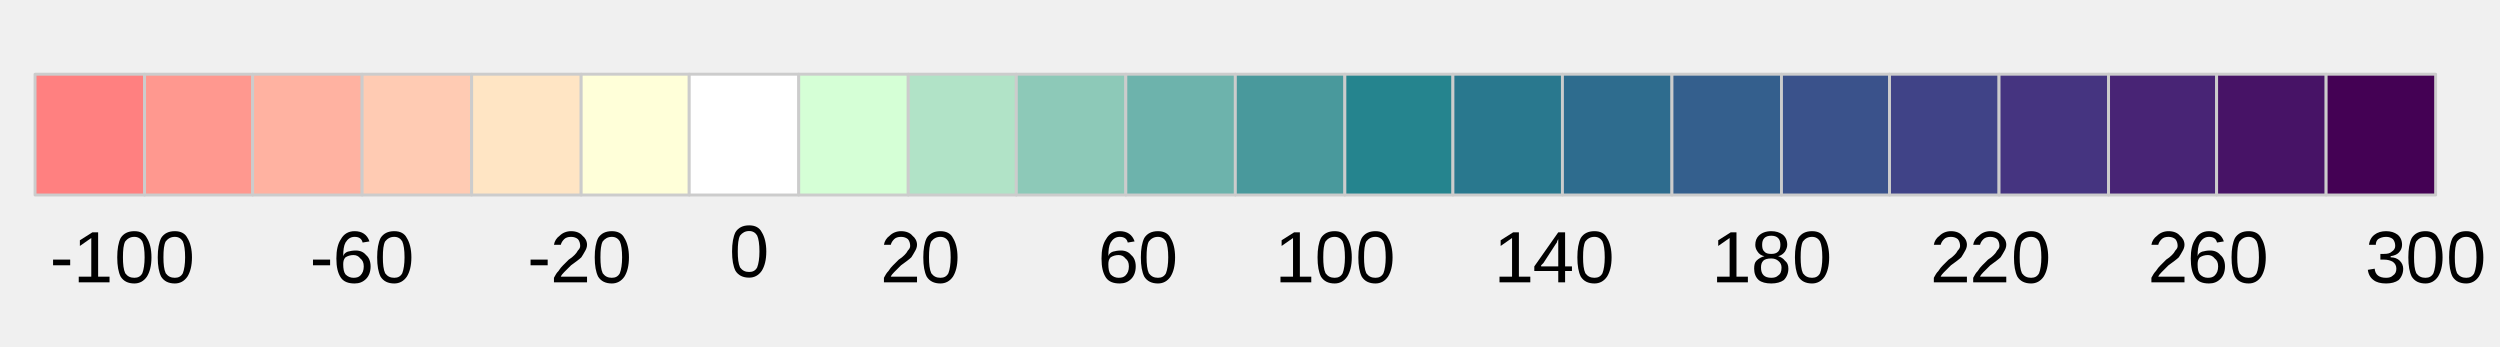
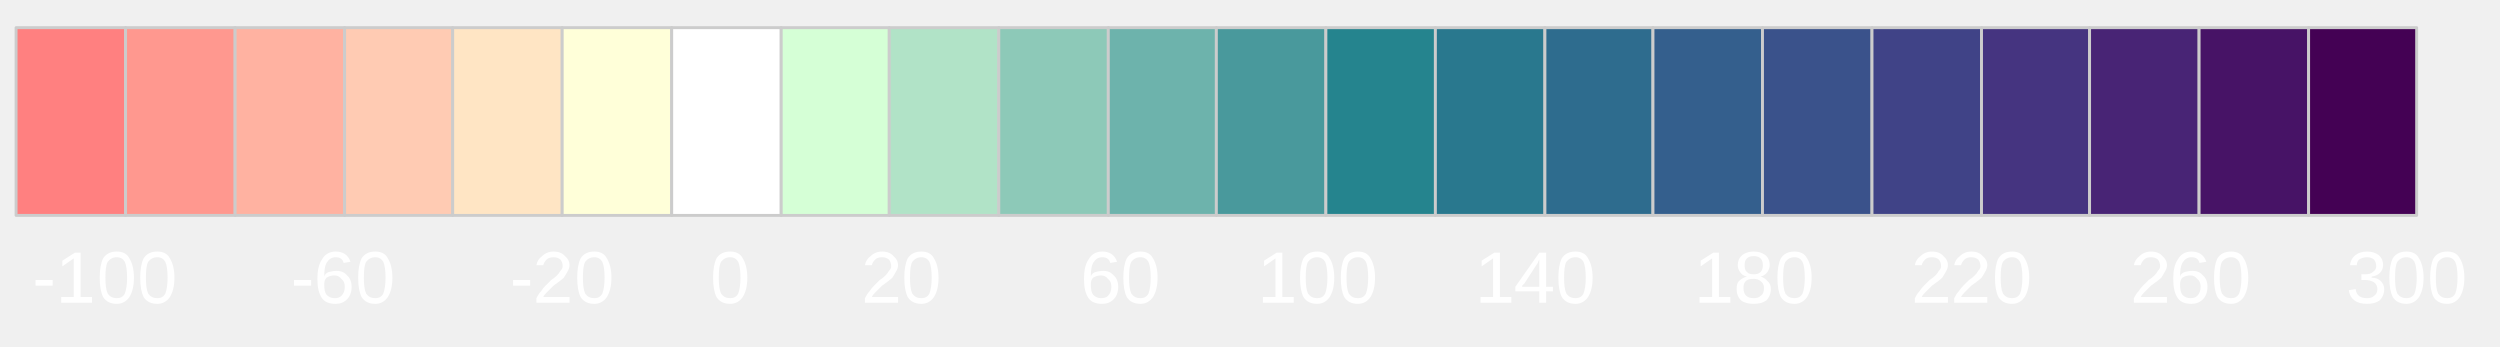
<svg xmlns="http://www.w3.org/2000/svg" width="410.995pt" height="57.005pt" viewBox="0 0 410.995 57.005" enable-background="new 0 0 410.995 57.005" version="1.1">
  <g id="Other">
    <clipPath id="SVG_CP_1">
      <path d="M0,57.005L0,0L410.995,0L410.995,57.005L0,57.005z" />
    </clipPath>
-     <g font-family="'Arial'" font-size="1" kerning="0" font-weight="400" fill="#000000" clip-path="url(#SVG_CP_1)">
-       <text text-anchor="start" transform="matrix(12.00285 0 0 11.96278 8.16194 46.4156)">
+     <g font-family="'Arial'" font-size="1" kerning="0" font-weight="400" fill="#FFFFFF" clip-path="url(#SVG_CP_1)">
+       <text text-anchor="start" transform="matrix(12.00285 0 0 11.96278 5.28125 49.76518)">
        <tspan direction="ltr" unicode-bidi="embed" x="0 ">-</tspan>
        <tspan direction="ltr" unicode-bidi="embed" x="0.319 ">1</tspan>
        <tspan direction="ltr" unicode-bidi="embed" x="0.877 ">0</tspan>
        <tspan direction="ltr" unicode-bidi="embed" x="1.435 ">0</tspan>
      </text>
    </g>
-     <g font-family="'Arial'" font-size="1" kerning="0" font-weight="400" fill="#000000" clip-path="url(#SVG_CP_1)">
-       <text text-anchor="start" transform="matrix(12.00285 0 0 11.96278 50.89209 46.4156)">
+     <g font-family="'Arial'" font-size="1" kerning="0" font-weight="400" fill="#FFFFFF" clip-path="url(#SVG_CP_1)">
+       <text text-anchor="start" transform="matrix(12.00285 0 0 11.96278 47.77135 49.76518)">
        <tspan direction="ltr" unicode-bidi="embed" x="0 ">-</tspan>
        <tspan direction="ltr" unicode-bidi="embed" x="0.319 ">6</tspan>
        <tspan direction="ltr" unicode-bidi="embed" x="0.877 ">0</tspan>
      </text>
    </g>
-     <g font-family="'Arial'" font-size="1" kerning="0" font-weight="400" fill="#000000" clip-path="url(#SVG_CP_1)">
-       <text text-anchor="start" transform="matrix(12.00285 0 0 11.96278 86.66058 46.4156)">
+     <g font-family="'Arial'" font-size="1" kerning="0" font-weight="400" fill="#FFFFFF" clip-path="url(#SVG_CP_1)">
+       <text text-anchor="start" transform="matrix(12.00285 0 0 11.96278 83.7799 49.76518)">
        <tspan direction="ltr" unicode-bidi="embed" x="0 ">-</tspan>
        <tspan direction="ltr" unicode-bidi="embed" x="0.319 ">2</tspan>
        <tspan direction="ltr" unicode-bidi="embed" x="0.877 ">0</tspan>
      </text>
    </g>
-     <g font-family="'Arial'" font-size="1" kerning="0" font-weight="400" fill="#000000" clip-path="url(#SVG_CP_1)">
-       <text text-anchor="start" transform="matrix(12.00285 0 0 11.96278 119.7884 45.45858)">
+     <g font-family="'Arial'" font-size="1" kerning="0" font-weight="400" fill="#FFFFFF" clip-path="url(#SVG_CP_1)">
+       <text text-anchor="start" transform="matrix(12.00285 0 0 11.96278 116.6677 49.76518)">
        <tspan direction="ltr" unicode-bidi="embed" x="0 ">0</tspan>
      </text>
    </g>
-     <g font-family="'Arial'" font-size="1" kerning="0" font-weight="400" fill="#000000" clip-path="url(#SVG_CP_1)">
-       <text text-anchor="start" transform="matrix(12.00285 0 0 11.96278 144.7544 46.4156)">
+     <g font-family="'Arial'" font-size="1" kerning="0" font-weight="400" fill="#FFFFFF" clip-path="url(#SVG_CP_1)">
+       <text text-anchor="start" transform="matrix(12.00285 0 0 11.96278 141.6336 49.76518)">
        <tspan direction="ltr" unicode-bidi="embed" x="0 ">2</tspan>
        <tspan direction="ltr" unicode-bidi="embed" x="0.538 ">0</tspan>
      </text>
    </g>
-     <g font-family="'Arial'" font-size="1" kerning="0" font-weight="400" fill="#000000" clip-path="url(#SVG_CP_1)">
-       <text text-anchor="start" transform="matrix(12.00285 0 0 11.96278 180.5229 46.4156)">
+     <g font-family="'Arial'" font-size="1" kerning="0" font-weight="400" fill="#FFFFFF" clip-path="url(#SVG_CP_1)">
+       <text text-anchor="start" transform="matrix(12.00285 0 0 11.96278 177.6422 49.76518)">
        <tspan direction="ltr" unicode-bidi="embed" x="0 ">6</tspan>
        <tspan direction="ltr" unicode-bidi="embed" x="0.538 ">0</tspan>
      </text>
    </g>
-     <g font-family="'Arial'" font-size="1" kerning="0" font-weight="400" fill="#000000" clip-path="url(#SVG_CP_1)">
-       <text text-anchor="start" transform="matrix(12.00285 0 0 11.96278 209.5698 46.4156)">
+     <g font-family="'Arial'" font-size="1" kerning="0" font-weight="400" fill="#FFFFFF" clip-path="url(#SVG_CP_1)">
+       <text text-anchor="start" transform="matrix(12.00285 0 0 11.96278 206.6891 49.76518)">
        <tspan direction="ltr" unicode-bidi="embed" x="0 ">1</tspan>
        <tspan direction="ltr" unicode-bidi="embed" x="0.538 ">0</tspan>
        <tspan direction="ltr" unicode-bidi="embed" x="1.096 ">0</tspan>
      </text>
    </g>
-     <g font-family="'Arial'" font-size="1" kerning="0" font-weight="400" fill="#000000" clip-path="url(#SVG_CP_1)">
-       <text text-anchor="start" transform="matrix(12.00285 0 0 11.96278 245.5783 46.4156)">
+     <g font-family="'Arial'" font-size="1" kerning="0" font-weight="400" fill="#FFFFFF" clip-path="url(#SVG_CP_1)">
+       <text text-anchor="start" transform="matrix(12.00285 0 0 11.96278 242.4576 49.76518)">
        <tspan direction="ltr" unicode-bidi="embed" x="0 ">1</tspan>
        <tspan direction="ltr" unicode-bidi="embed" x="0.538 ">4</tspan>
        <tspan direction="ltr" unicode-bidi="embed" x="1.096 ">0</tspan>
      </text>
    </g>
-     <g font-family="'Arial'" font-size="1" kerning="0" font-weight="400" fill="#000000" clip-path="url(#SVG_CP_1)">
-       <text text-anchor="start" transform="matrix(12.00285 0 0 11.96278 281.3468 46.4156)">
+     <g font-family="'Arial'" font-size="1" kerning="0" font-weight="400" fill="#FFFFFF" clip-path="url(#SVG_CP_1)">
+       <text text-anchor="start" transform="matrix(12.00285 0 0 11.96278 278.4661 49.76518)">
        <tspan direction="ltr" unicode-bidi="embed" x="0 ">1</tspan>
        <tspan direction="ltr" unicode-bidi="embed" x="0.538 ">8</tspan>
        <tspan direction="ltr" unicode-bidi="embed" x="1.096 ">0</tspan>
      </text>
    </g>
-     <g font-family="'Arial'" font-size="1" kerning="0" font-weight="400" fill="#000000" clip-path="url(#SVG_CP_1)">
-       <text text-anchor="start" transform="matrix(12.00285 0 0 11.96278 317.3554 46.4156)">
+     <g font-family="'Arial'" font-size="1" kerning="0" font-weight="400" fill="#FFFFFF" clip-path="url(#SVG_CP_1)">
+       <text text-anchor="start" transform="matrix(12.00285 0 0 11.96278 314.2346 49.76518)">
        <tspan direction="ltr" unicode-bidi="embed" x="0 ">2</tspan>
        <tspan direction="ltr" unicode-bidi="embed" x="0.538 ">2</tspan>
        <tspan direction="ltr" unicode-bidi="embed" x="1.096 ">0</tspan>
      </text>
    </g>
-     <g font-family="'Arial'" font-size="1" kerning="0" font-weight="400" fill="#000000" clip-path="url(#SVG_CP_1)">
-       <text text-anchor="start" transform="matrix(12.00285 0 0 11.96278 353.1239 46.4156)">
+     <g font-family="'Arial'" font-size="1" kerning="0" font-weight="400" fill="#FFFFFF" clip-path="url(#SVG_CP_1)">
+       <text text-anchor="start" transform="matrix(12.00285 0 0 11.96278 350.2432 49.76518)">
        <tspan direction="ltr" unicode-bidi="embed" x="0 ">2</tspan>
        <tspan direction="ltr" unicode-bidi="embed" x="0.538 ">6</tspan>
        <tspan direction="ltr" unicode-bidi="embed" x="1.096 ">0</tspan>
      </text>
    </g>
-     <path clip-path="url(#SVG_CP_1)" fill="#FF8080" fill-rule="evenodd" stroke="#CCCCCC" stroke-width="0.48" stroke-miterlimit="10" stroke-linecap="round" stroke-linejoin="round" d="    M5.761,32.06L5.761,12.202L23.766,12.202L23.766,32.06L5.761,32.06z" />
-     <path clip-path="url(#SVG_CP_1)" fill="#FF988F" fill-rule="evenodd" stroke="#CCCCCC" stroke-width="0.48" stroke-miterlimit="10" stroke-linecap="round" stroke-linejoin="round" d="    M23.766,32.06L23.766,12.202L41.53,12.202L41.53,32.06L23.766,32.06z" />
-     <path clip-path="url(#SVG_CP_1)" fill="#FFB2A1" fill-rule="evenodd" stroke="#CCCCCC" stroke-width="0.48" stroke-miterlimit="10" stroke-linecap="round" stroke-linejoin="round" d="    M41.53,32.06L41.53,12.202L59.534,12.202L59.534,32.06L41.53,32.06z" />
-     <path clip-path="url(#SVG_CP_1)" fill="#FFCBB3" fill-rule="evenodd" stroke="#CCCCCC" stroke-width="0.48" stroke-miterlimit="10" stroke-linecap="round" stroke-linejoin="round" d="    M59.534,32.06L59.534,12.202L77.538,12.202L77.538,32.06L59.534,32.06z" />
-     <path clip-path="url(#SVG_CP_1)" fill="#FFE5C4" fill-rule="evenodd" stroke="#CCCCCC" stroke-width="0.48" stroke-miterlimit="10" stroke-linecap="round" stroke-linejoin="round" d="    M77.538,32.06L77.538,12.202L95.543,12.202L95.543,32.06L77.538,32.06z" />
-     <path clip-path="url(#SVG_CP_1)" fill="#FFFFD9" fill-rule="evenodd" stroke="#CCCCCC" stroke-width="0.48" stroke-miterlimit="10" stroke-linecap="round" stroke-linejoin="round" d="    M95.543,32.06L95.543,12.202L113.307,12.202L113.307,32.06L95.543,32.06z" />
-     <path clip-path="url(#SVG_CP_1)" fill="#FFFFFF" fill-rule="evenodd" stroke="#CCCCCC" stroke-width="0.48" stroke-miterlimit="10" stroke-linecap="round" stroke-linejoin="round" d="    M113.307,32.06L113.307,12.202L131.311,12.202L131.311,32.06L113.307,32.06z" />
-     <path clip-path="url(#SVG_CP_1)" fill="#D5FFD6" fill-rule="evenodd" stroke="#CCCCCC" stroke-width="0.48" stroke-miterlimit="10" stroke-linecap="round" stroke-linejoin="round" d="    M131.311,32.06L131.311,12.202L149.315,12.202L149.315,32.06L131.311,32.06z" />
-     <path clip-path="url(#SVG_CP_1)" fill="#B1E3C7" fill-rule="evenodd" stroke="none" d="M149.315,32.06L149.315,12.202    L167.08,12.202L167.08,32.06L149.315,32.06z" />
-     <path clip-path="url(#SVG_CP_1)" fill="none" stroke="#CCCCCC" stroke-width="0.48" stroke-miterlimit="10" stroke-linecap="round" stroke-linejoin="round" d="    M149.315,32.06L149.315,12.202L167.08,12.202L167.08,32.06L149.315,32.06" />
-     <path clip-path="url(#SVG_CP_1)" fill="#8DC9B8" fill-rule="evenodd" stroke="#CCCCCC" stroke-width="0.48" stroke-miterlimit="10" stroke-linecap="round" stroke-linejoin="round" d="    M167.08,32.06L167.08,12.202L185.084,12.202L185.084,32.06L167.08,32.06z" />
-     <path clip-path="url(#SVG_CP_1)" fill="#6DB3AC" fill-rule="evenodd" stroke="#CCCCCC" stroke-width="0.48" stroke-miterlimit="10" stroke-linecap="round" stroke-linejoin="round" d="    M185.084,32.06L185.084,12.202L203.088,12.202L203.088,32.06L185.084,32.06z" />
-     <path clip-path="url(#SVG_CP_1)" fill="#49999C" fill-rule="evenodd" stroke="#CCCCCC" stroke-width="0.48" stroke-miterlimit="10" stroke-linecap="round" stroke-linejoin="round" d="    M203.088,32.06L203.088,12.202L221.093,12.202L221.093,32.06L203.088,32.06z" />
-     <path clip-path="url(#SVG_CP_1)" fill="#25848E" fill-rule="evenodd" stroke="#CCCCCC" stroke-width="0.48" stroke-miterlimit="10" stroke-linecap="round" stroke-linejoin="round" d="    M221.093,32.06L221.093,12.202L238.857,12.202L238.857,32.06L221.093,32.06z" />
-     <path clip-path="url(#SVG_CP_1)" fill="#29788E" fill-rule="evenodd" stroke="#CCCCCC" stroke-width="0.48" stroke-miterlimit="10" stroke-linecap="round" stroke-linejoin="round" d="    M238.857,32.06L238.857,12.202L256.861,12.202L256.861,32.06L238.857,32.06z" />
-     <path clip-path="url(#SVG_CP_1)" fill="#2E6C8E" fill-rule="evenodd" stroke="#CCCCCC" stroke-width="0.48" stroke-miterlimit="10" stroke-linecap="round" stroke-linejoin="round" d="    M256.861,32.06L256.861,12.202L274.865,12.202L274.865,32.06L256.861,32.06z" />
-     <path clip-path="url(#SVG_CP_1)" fill="#345F8D" fill-rule="evenodd" stroke="#CCCCCC" stroke-width="0.48" stroke-miterlimit="10" stroke-linecap="round" stroke-linejoin="round" d="    M274.865,32.06L274.865,12.202L292.87,12.202L292.87,32.06L274.865,32.06z" />
-     <path clip-path="url(#SVG_CP_1)" fill="#3A528B" fill-rule="evenodd" stroke="#CCCCCC" stroke-width="0.48" stroke-miterlimit="10" stroke-linecap="round" stroke-linejoin="round" d="    M292.87,32.06L292.87,12.202L310.634,12.202L310.634,32.06L292.87,32.06z" />
-     <path clip-path="url(#SVG_CP_1)" fill="#404387" fill-rule="evenodd" stroke="#CCCCCC" stroke-width="0.48" stroke-miterlimit="10" stroke-linecap="round" stroke-linejoin="round" d="    M310.634,32.06L310.634,12.202L328.638,12.202L328.638,32.06L310.634,32.06z" />
-     <path clip-path="url(#SVG_CP_1)" fill="#453480" fill-rule="evenodd" stroke="#CCCCCC" stroke-width="0.48" stroke-miterlimit="10" stroke-linecap="round" stroke-linejoin="round" d="    M328.638,32.06L328.638,12.202L346.642,12.202L346.642,32.06L328.638,32.06z" />
-     <path clip-path="url(#SVG_CP_1)" fill="#482475" fill-rule="evenodd" stroke="#CCCCCC" stroke-width="0.48" stroke-miterlimit="10" stroke-linecap="round" stroke-linejoin="round" d="    M346.642,32.06L346.642,12.202L364.407,12.202L364.407,32.06L346.642,32.06z" />
-     <path clip-path="url(#SVG_CP_1)" fill="#471366" fill-rule="evenodd" stroke="#CCCCCC" stroke-width="0.48" stroke-miterlimit="10" stroke-linecap="round" stroke-linejoin="round" d="    M364.407,32.06L364.407,12.202L382.411,12.202L382.411,32.06L364.407,32.06z" />
-     <path clip-path="url(#SVG_CP_1)" fill="#440154" fill-rule="evenodd" stroke="#CCCCCC" stroke-width="0.48" stroke-miterlimit="10" stroke-linecap="round" stroke-linejoin="round" d="    M382.411,32.06L382.411,12.202L400.415,12.202L400.415,32.06L382.411,32.06z" />
-     <g font-family="'Arial'" font-size="1" kerning="0" font-weight="400" fill="#000000" clip-path="url(#SVG_CP_1)">
-       <text text-anchor="start" transform="matrix(12.00285 0 0 11.96278 388.8924 46.4156)">
+     <path clip-path="url(#SVG_CP_1)" fill="#FF8080" fill-rule="evenodd" stroke="#CCCCCC" stroke-width="0.48" stroke-miterlimit="10" stroke-linecap="round" stroke-linejoin="round" d="    M2.641,35.41L2.641,4.546L20.645,4.546L20.645,35.41L2.641,35.41z" />
+     <path clip-path="url(#SVG_CP_1)" fill="#FF988F" fill-rule="evenodd" stroke="#CCCCCC" stroke-width="0.48" stroke-miterlimit="10" stroke-linecap="round" stroke-linejoin="round" d="    M20.645,35.41L20.645,4.546L38.649,4.546L38.649,35.41L20.645,35.41z" />
+     <path clip-path="url(#SVG_CP_1)" fill="#FFB2A1" fill-rule="evenodd" stroke="#CCCCCC" stroke-width="0.48" stroke-miterlimit="10" stroke-linecap="round" stroke-linejoin="round" d="    M38.649,35.41L38.649,4.546L56.653,4.546L56.653,35.41L38.649,35.41z" />
+     <path clip-path="url(#SVG_CP_1)" fill="#FFCBB3" fill-rule="evenodd" stroke="#CCCCCC" stroke-width="0.48" stroke-miterlimit="10" stroke-linecap="round" stroke-linejoin="round" d="    M56.653,35.41L56.653,4.546L74.418,4.546L74.418,35.41L56.653,35.41z" />
+     <path clip-path="url(#SVG_CP_1)" fill="#FFE5C4" fill-rule="evenodd" stroke="#CCCCCC" stroke-width="0.48" stroke-miterlimit="10" stroke-linecap="round" stroke-linejoin="round" d="    M74.418,35.41L74.418,4.546L92.422,4.546L92.422,35.41L74.418,35.41z" />
+     <path clip-path="url(#SVG_CP_1)" fill="#FFFFD9" fill-rule="evenodd" stroke="#CCCCCC" stroke-width="0.48" stroke-miterlimit="10" stroke-linecap="round" stroke-linejoin="round" d="    M92.422,35.41L92.422,4.546L110.426,4.546L110.426,35.41L92.422,35.41z" />
+     <path clip-path="url(#SVG_CP_1)" fill="#FFFFFF" fill-rule="evenodd" stroke="#CCCCCC" stroke-width="0.48" stroke-miterlimit="10" stroke-linecap="round" stroke-linejoin="round" d="    M110.426,35.41L110.426,4.546L128.43,4.546L128.43,35.41L110.426,35.41z" />
+     <path clip-path="url(#SVG_CP_1)" fill="#D5FFD6" fill-rule="evenodd" stroke="#CCCCCC" stroke-width="0.48" stroke-miterlimit="10" stroke-linecap="round" stroke-linejoin="round" d="    M128.43,35.41L128.43,4.546L146.195,4.546L146.195,35.41L128.43,35.41z" />
+     <path clip-path="url(#SVG_CP_1)" fill="#B1E3C7" fill-rule="evenodd" stroke="none" d="M146.195,35.41L146.195,4.546    L164.199,4.546L164.199,35.41L146.195,35.41z" />
+     <path clip-path="url(#SVG_CP_1)" fill="none" stroke="#CCCCCC" stroke-width="0.48" stroke-miterlimit="10" stroke-linecap="round" stroke-linejoin="round" d="    M146.195,35.41L146.195,4.546L164.199,4.546L164.199,35.41L146.195,35.41" />
+     <path clip-path="url(#SVG_CP_1)" fill="#8DC9B8" fill-rule="evenodd" stroke="#CCCCCC" stroke-width="0.48" stroke-miterlimit="10" stroke-linecap="round" stroke-linejoin="round" d="    M164.199,35.41L164.199,4.546L182.203,4.546L182.203,35.41L164.199,35.41z" />
+     <path clip-path="url(#SVG_CP_1)" fill="#6DB3AC" fill-rule="evenodd" stroke="#CCCCCC" stroke-width="0.48" stroke-miterlimit="10" stroke-linecap="round" stroke-linejoin="round" d="    M182.203,35.41L182.203,4.546L199.967,4.546L199.967,35.41L182.203,35.41z" />
+     <path clip-path="url(#SVG_CP_1)" fill="#49999C" fill-rule="evenodd" stroke="#CCCCCC" stroke-width="0.48" stroke-miterlimit="10" stroke-linecap="round" stroke-linejoin="round" d="    M199.967,35.41L199.967,4.546L217.972,4.546L217.972,35.41L199.967,35.41z" />
+     <path clip-path="url(#SVG_CP_1)" fill="#25848E" fill-rule="evenodd" stroke="#CCCCCC" stroke-width="0.48" stroke-miterlimit="10" stroke-linecap="round" stroke-linejoin="round" d="    M217.972,35.41L217.972,4.546L235.976,4.546L235.976,35.41L217.972,35.41z" />
+     <path clip-path="url(#SVG_CP_1)" fill="#29788E" fill-rule="evenodd" stroke="#CCCCCC" stroke-width="0.48" stroke-miterlimit="10" stroke-linecap="round" stroke-linejoin="round" d="    M235.976,35.41L235.976,4.546L253.98,4.546L253.98,35.41L235.976,35.41z" />
+     <path clip-path="url(#SVG_CP_1)" fill="#2E6C8E" fill-rule="evenodd" stroke="#CCCCCC" stroke-width="0.48" stroke-miterlimit="10" stroke-linecap="round" stroke-linejoin="round" d="    M253.98,35.41L253.98,4.546L271.745,4.546L271.745,35.41L253.98,35.41z" />
+     <path clip-path="url(#SVG_CP_1)" fill="#345F8D" fill-rule="evenodd" stroke="#CCCCCC" stroke-width="0.48" stroke-miterlimit="10" stroke-linecap="round" stroke-linejoin="round" d="    M271.745,35.41L271.745,4.546L289.749,4.546L289.749,35.41L271.745,35.41z" />
+     <path clip-path="url(#SVG_CP_1)" fill="#3A528B" fill-rule="evenodd" stroke="#CCCCCC" stroke-width="0.48" stroke-miterlimit="10" stroke-linecap="round" stroke-linejoin="round" d="    M289.749,35.41L289.749,4.546L307.753,4.546L307.753,35.41L289.749,35.41z" />
+     <path clip-path="url(#SVG_CP_1)" fill="#404387" fill-rule="evenodd" stroke="#CCCCCC" stroke-width="0.48" stroke-miterlimit="10" stroke-linecap="round" stroke-linejoin="round" d="    M307.753,35.41L307.753,4.546L325.757,4.546L325.757,35.41L307.753,35.41z" />
+     <path clip-path="url(#SVG_CP_1)" fill="#453480" fill-rule="evenodd" stroke="#CCCCCC" stroke-width="0.48" stroke-miterlimit="10" stroke-linecap="round" stroke-linejoin="round" d="    M325.757,35.41L325.757,4.546L343.522,4.546L343.522,35.41L325.757,35.41z" />
+     <path clip-path="url(#SVG_CP_1)" fill="#482475" fill-rule="evenodd" stroke="#CCCCCC" stroke-width="0.48" stroke-miterlimit="10" stroke-linecap="round" stroke-linejoin="round" d="    M343.522,35.41L343.522,4.546L361.526,4.546L361.526,35.41L343.522,35.41z" />
+     <path clip-path="url(#SVG_CP_1)" fill="#471366" fill-rule="evenodd" stroke="#CCCCCC" stroke-width="0.48" stroke-miterlimit="10" stroke-linecap="round" stroke-linejoin="round" d="    M361.526,35.41L361.526,4.546L379.53,4.546L379.53,35.41L361.526,35.41z" />
+     <path clip-path="url(#SVG_CP_1)" fill="#440154" fill-rule="evenodd" stroke="#CCCCCC" stroke-width="0.48" stroke-miterlimit="10" stroke-linecap="round" stroke-linejoin="round" d="    M379.53,35.41L379.53,4.546L397.294,4.546L397.294,35.41L379.53,35.41z" />
+     <g font-family="'Arial'" font-size="1" kerning="0" font-weight="400" fill="#FFFFFF" clip-path="url(#SVG_CP_1)">
+       <text text-anchor="start" transform="matrix(12.00285 0 0 11.96278 385.7716 49.76518)">
        <tspan direction="ltr" unicode-bidi="embed" x="0 ">3</tspan>
        <tspan direction="ltr" unicode-bidi="embed" x="0.538 ">0</tspan>
        <tspan direction="ltr" unicode-bidi="embed" x="1.096 ">0</tspan>
      </text>
    </g>
  </g>
</svg>
